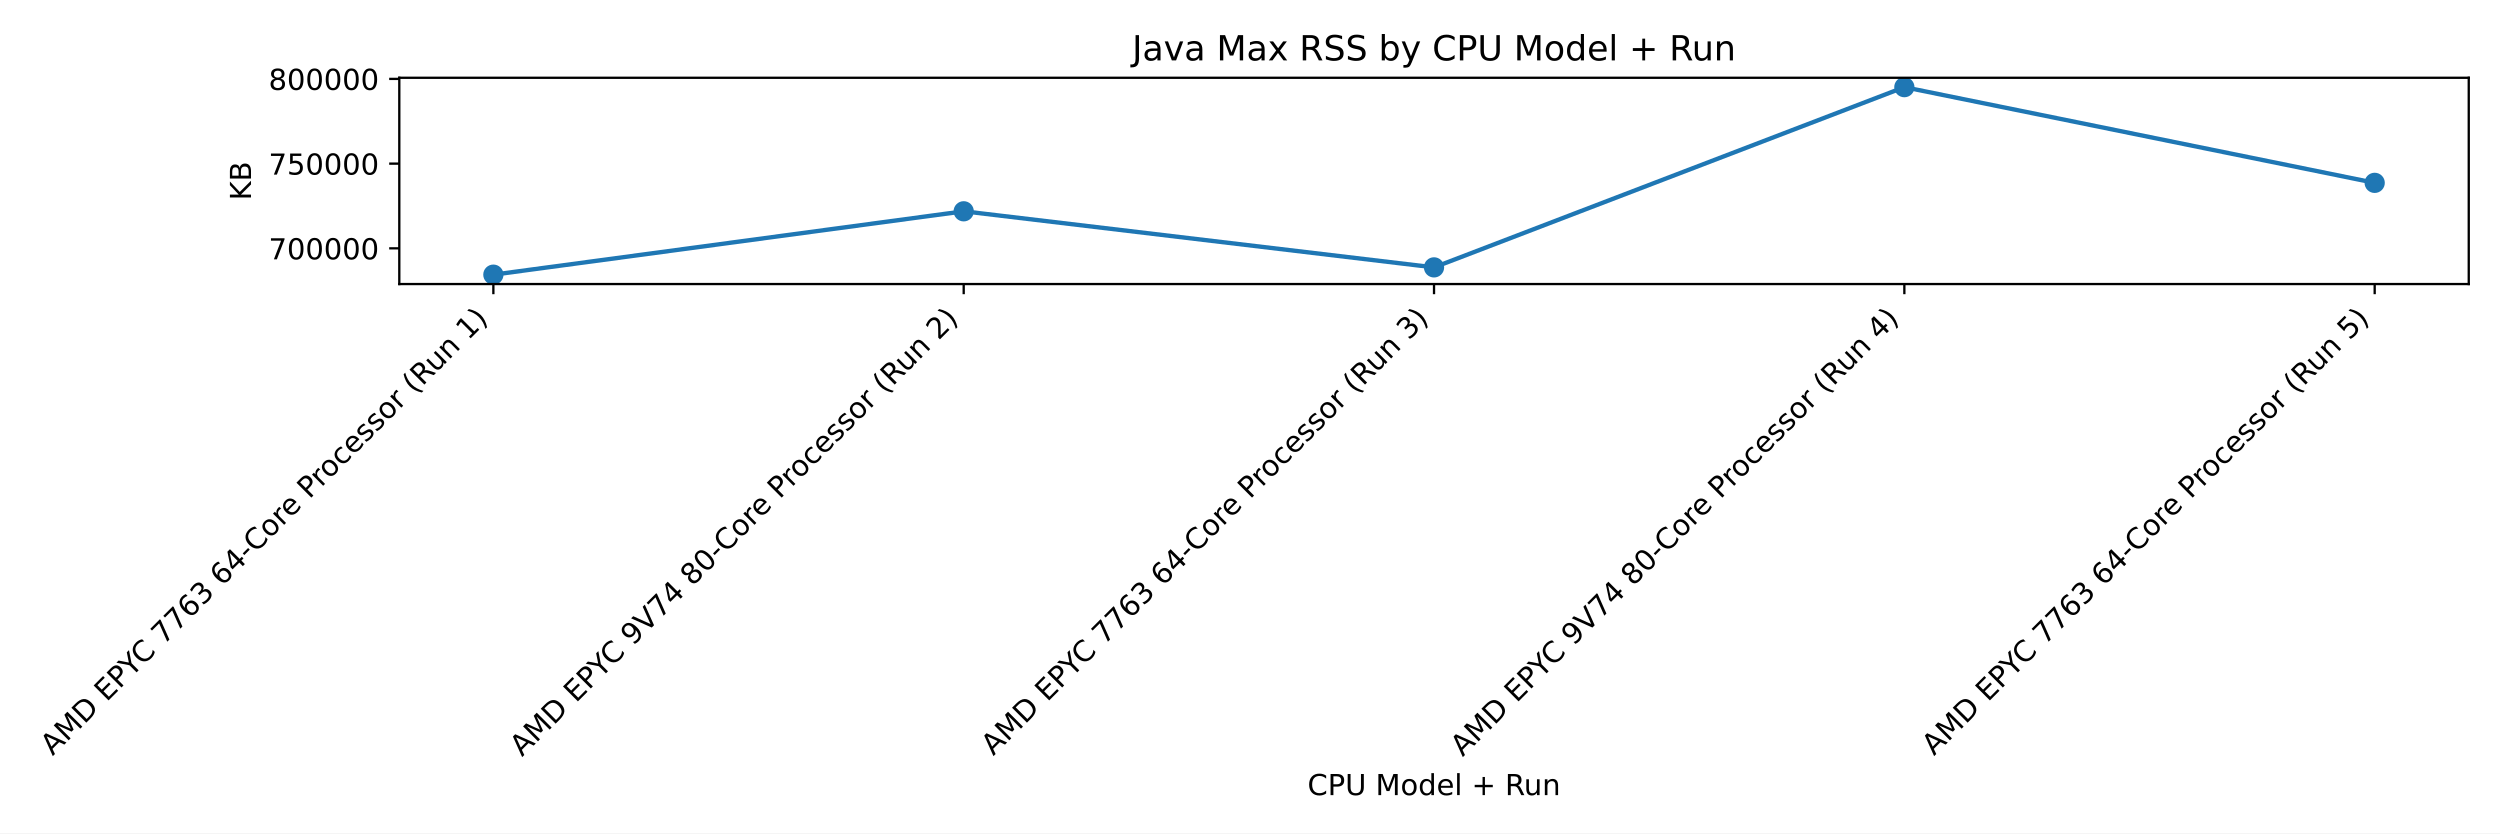
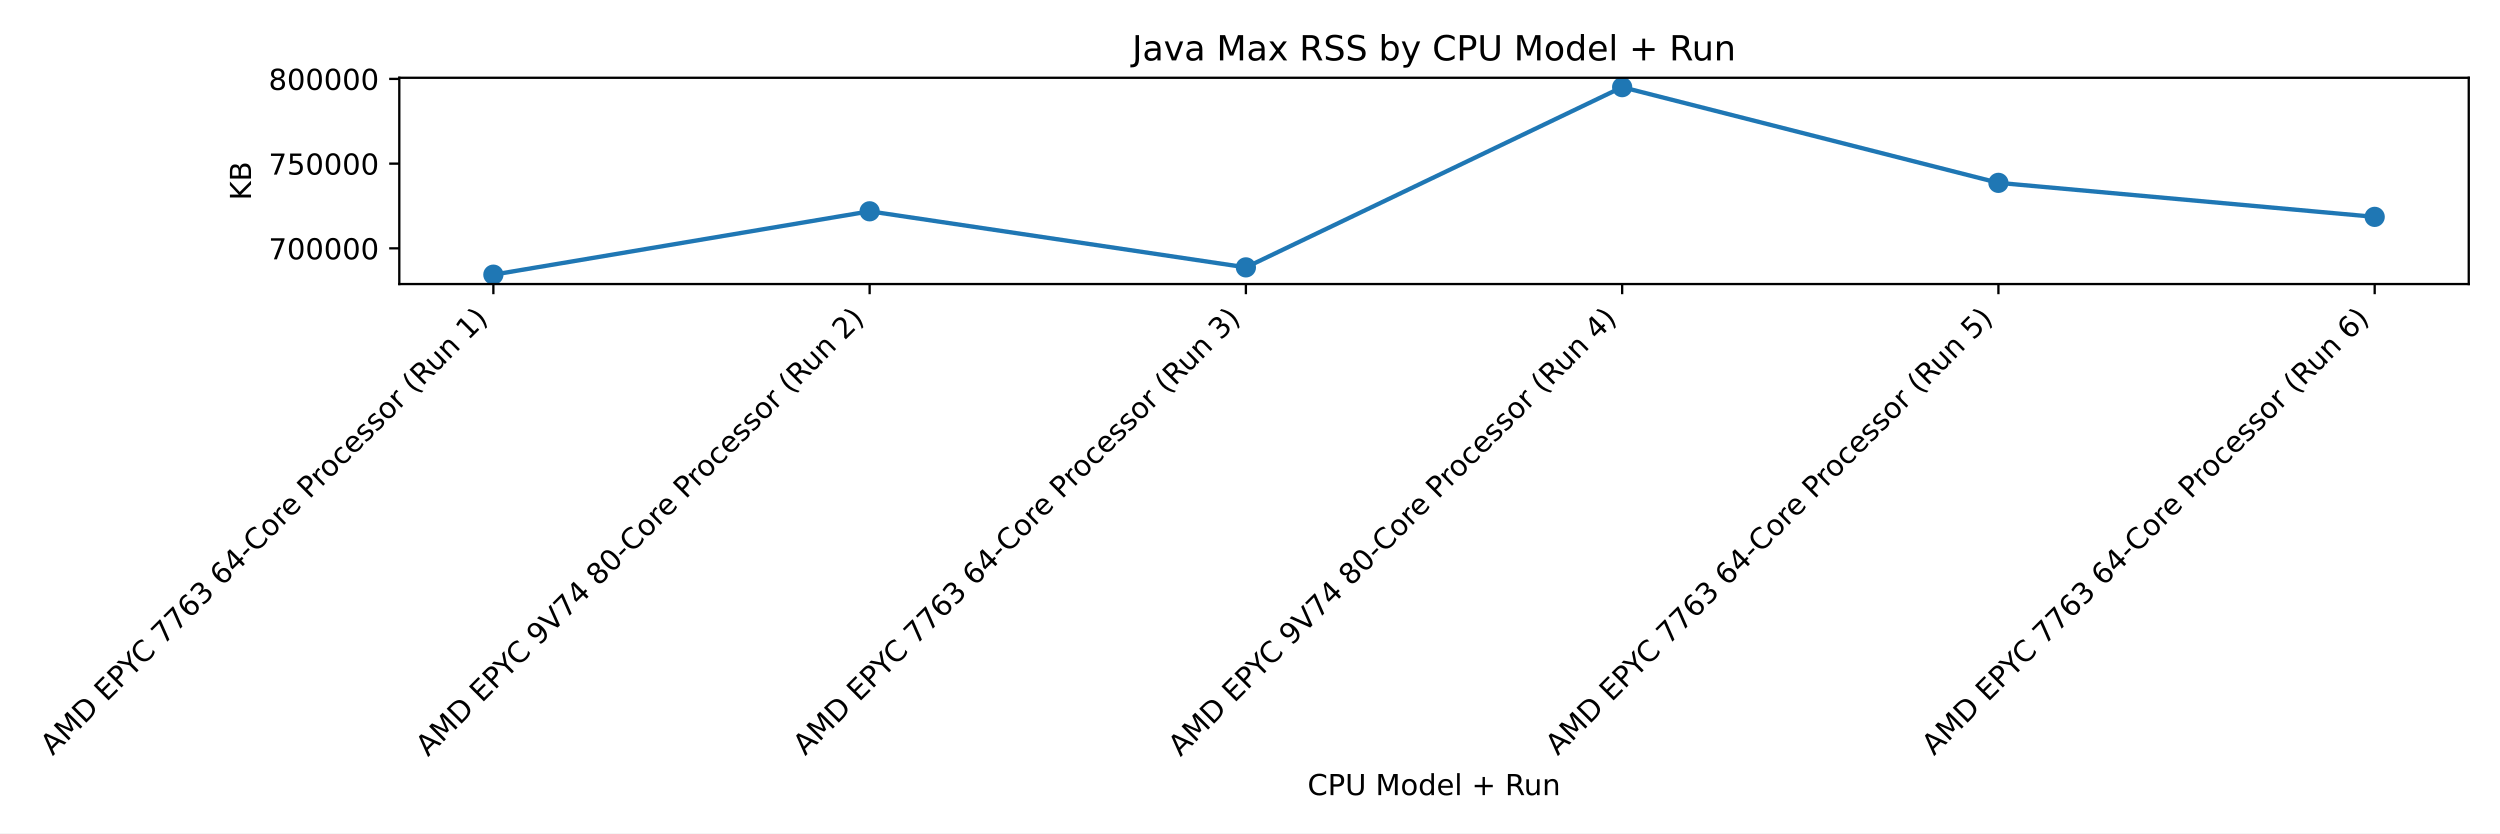
<svg xmlns="http://www.w3.org/2000/svg" xmlns:xlink="http://www.w3.org/1999/xlink" width="864pt" height="288pt" viewBox="0 0 864 288" version="1.1">
  <defs>
    <style type="text/css">*{stroke-linejoin: round; stroke-linecap: butt}</style>
  </defs>
  <g id="figure_1">
    <g id="patch_1">
      <path d="M 0 288  L 864 288  L 864 0  L 0 0  z " style="fill: #ffffff" />
    </g>
    <g id="axes_1">
      <g id="patch_2">
        <path d="M 137.999 98.166  L 853.2 98.166  L 853.2 26.88  L 137.999 26.88  z " style="fill: #ffffff" />
      </g>
      <g id="matplotlib.axis_1">
        <g id="xtick_1">
          <g id="line2d_1">
            <defs>
-               <path id="m0841e39e07" d="M 0 0  L 0 3.5  " style="stroke: #000000; stroke-width: 0.8" />
+               <path id="mb4eda3fab5" d="M 0 0  L 0 3.5  " style="stroke: #000000; stroke-width: 0.8" />
            </defs>
            <g>
-               <use xlink:href="#m0841e39e07" x="170.508" y="98.166" style="stroke: #000000; stroke-width: 0.8" />
+               <use xlink:href="#mb4eda3fab5" x="170.508" y="98.166" style="stroke: #000000; stroke-width: 0.8" />
            </g>
          </g>
          <g id="text_1">
            <g transform="translate(18.19508 261.3818) rotate(-45) scale(0.1 -0.1)">
              <defs>
                <path id="DejaVuSans-41" d="M 2188 4044  L 1331 1722  L 3047 1722  L 2188 4044  z M 1831 4666  L 2547 4666  L 4325 0  L 3669 0  L 3244 1197  L 1141 1197  L 716 0  L 50 0  L 1831 4666  z " transform="scale(0.015625)" />
                <path id="DejaVuSans-4d" d="M 628 4666  L 1569 4666  L 2759 1491  L 3956 4666  L 4897 4666  L 4897 0  L 4281 0  L 4281 4097  L 3078 897  L 2444 897  L 1241 4097  L 1241 0  L 628 0  L 628 4666  z " transform="scale(0.015625)" />
                <path id="DejaVuSans-44" d="M 1259 4147  L 1259 519  L 2022 519  Q 2988 519 3436 956  Q 3884 1394 3884 2338  Q 3884 3275 3436 3711  Q 2988 4147 2022 4147  L 1259 4147  z M 628 4666  L 1925 4666  Q 3281 4666 3915 4102  Q 4550 3538 4550 2338  Q 4550 1131 3912 565  Q 3275 0 1925 0  L 628 0  L 628 4666  z " transform="scale(0.015625)" />
                <path id="DejaVuSans-20" transform="scale(0.015625)" />
                <path id="DejaVuSans-45" d="M 628 4666  L 3578 4666  L 3578 4134  L 1259 4134  L 1259 2753  L 3481 2753  L 3481 2222  L 1259 2222  L 1259 531  L 3634 531  L 3634 0  L 628 0  L 628 4666  z " transform="scale(0.015625)" />
                <path id="DejaVuSans-50" d="M 1259 4147  L 1259 2394  L 2053 2394  Q 2494 2394 2734 2622  Q 2975 2850 2975 3272  Q 2975 3691 2734 3919  Q 2494 4147 2053 4147  L 1259 4147  z M 628 4666  L 2053 4666  Q 2838 4666 3239 4311  Q 3641 3956 3641 3272  Q 3641 2581 3239 2228  Q 2838 1875 2053 1875  L 1259 1875  L 1259 0  L 628 0  L 628 4666  z " transform="scale(0.015625)" />
                <path id="DejaVuSans-59" d="M -13 4666  L 666 4666  L 1959 2747  L 3244 4666  L 3922 4666  L 2272 2222  L 2272 0  L 1638 0  L 1638 2222  L -13 4666  z " transform="scale(0.015625)" />
                <path id="DejaVuSans-43" d="M 4122 4306  L 4122 3641  Q 3803 3938 3442 4084  Q 3081 4231 2675 4231  Q 1875 4231 1450 3742  Q 1025 3253 1025 2328  Q 1025 1406 1450 917  Q 1875 428 2675 428  Q 3081 428 3442 575  Q 3803 722 4122 1019  L 4122 359  Q 3791 134 3420 21  Q 3050 -91 2638 -91  Q 1578 -91 968 557  Q 359 1206 359 2328  Q 359 3453 968 4101  Q 1578 4750 2638 4750  Q 3056 4750 3426 4639  Q 3797 4528 4122 4306  z " transform="scale(0.015625)" />
                <path id="DejaVuSans-37" d="M 525 4666  L 3525 4666  L 3525 4397  L 1831 0  L 1172 0  L 2766 4134  L 525 4134  L 525 4666  z " transform="scale(0.015625)" />
                <path id="DejaVuSans-36" d="M 2113 2584  Q 1688 2584 1439 2293  Q 1191 2003 1191 1497  Q 1191 994 1439 701  Q 1688 409 2113 409  Q 2538 409 2786 701  Q 3034 994 3034 1497  Q 3034 2003 2786 2293  Q 2538 2584 2113 2584  z M 3366 4563  L 3366 3988  Q 3128 4100 2886 4159  Q 2644 4219 2406 4219  Q 1781 4219 1451 3797  Q 1122 3375 1075 2522  Q 1259 2794 1537 2939  Q 1816 3084 2150 3084  Q 2853 3084 3261 2657  Q 3669 2231 3669 1497  Q 3669 778 3244 343  Q 2819 -91 2113 -91  Q 1303 -91 875 529  Q 447 1150 447 2328  Q 447 3434 972 4092  Q 1497 4750 2381 4750  Q 2619 4750 2861 4703  Q 3103 4656 3366 4563  z " transform="scale(0.015625)" />
                <path id="DejaVuSans-33" d="M 2597 2516  Q 3050 2419 3304 2112  Q 3559 1806 3559 1356  Q 3559 666 3084 287  Q 2609 -91 1734 -91  Q 1441 -91 1130 -33  Q 819 25 488 141  L 488 750  Q 750 597 1062 519  Q 1375 441 1716 441  Q 2309 441 2620 675  Q 2931 909 2931 1356  Q 2931 1769 2642 2001  Q 2353 2234 1838 2234  L 1294 2234  L 1294 2753  L 1863 2753  Q 2328 2753 2575 2939  Q 2822 3125 2822 3475  Q 2822 3834 2567 4026  Q 2313 4219 1838 4219  Q 1578 4219 1281 4162  Q 984 4106 628 3988  L 628 4550  Q 988 4650 1302 4700  Q 1616 4750 1894 4750  Q 2613 4750 3031 4423  Q 3450 4097 3450 3541  Q 3450 3153 3228 2886  Q 3006 2619 2597 2516  z " transform="scale(0.015625)" />
                <path id="DejaVuSans-34" d="M 2419 4116  L 825 1625  L 2419 1625  L 2419 4116  z M 2253 4666  L 3047 4666  L 3047 1625  L 3713 1625  L 3713 1100  L 3047 1100  L 3047 0  L 2419 0  L 2419 1100  L 313 1100  L 313 1709  L 2253 4666  z " transform="scale(0.015625)" />
                <path id="DejaVuSans-2d" d="M 313 2009  L 1997 2009  L 1997 1497  L 313 1497  L 313 2009  z " transform="scale(0.015625)" />
                <path id="DejaVuSans-6f" d="M 1959 3097  Q 1497 3097 1228 2736  Q 959 2375 959 1747  Q 959 1119 1226 758  Q 1494 397 1959 397  Q 2419 397 2687 759  Q 2956 1122 2956 1747  Q 2956 2369 2687 2733  Q 2419 3097 1959 3097  z M 1959 3584  Q 2709 3584 3137 3096  Q 3566 2609 3566 1747  Q 3566 888 3137 398  Q 2709 -91 1959 -91  Q 1206 -91 779 398  Q 353 888 353 1747  Q 353 2609 779 3096  Q 1206 3584 1959 3584  z " transform="scale(0.015625)" />
                <path id="DejaVuSans-72" d="M 2631 2963  Q 2534 3019 2420 3045  Q 2306 3072 2169 3072  Q 1681 3072 1420 2755  Q 1159 2438 1159 1844  L 1159 0  L 581 0  L 581 3500  L 1159 3500  L 1159 2956  Q 1341 3275 1631 3429  Q 1922 3584 2338 3584  Q 2397 3584 2469 3576  Q 2541 3569 2628 3553  L 2631 2963  z " transform="scale(0.015625)" />
                <path id="DejaVuSans-65" d="M 3597 1894  L 3597 1613  L 953 1613  Q 991 1019 1311 708  Q 1631 397 2203 397  Q 2534 397 2845 478  Q 3156 559 3463 722  L 3463 178  Q 3153 47 2828 -22  Q 2503 -91 2169 -91  Q 1331 -91 842 396  Q 353 884 353 1716  Q 353 2575 817 3079  Q 1281 3584 2069 3584  Q 2775 3584 3186 3129  Q 3597 2675 3597 1894  z M 3022 2063  Q 3016 2534 2758 2815  Q 2500 3097 2075 3097  Q 1594 3097 1305 2825  Q 1016 2553 972 2059  L 3022 2063  z " transform="scale(0.015625)" />
                <path id="DejaVuSans-63" d="M 3122 3366  L 3122 2828  Q 2878 2963 2633 3030  Q 2388 3097 2138 3097  Q 1578 3097 1268 2742  Q 959 2388 959 1747  Q 959 1106 1268 751  Q 1578 397 2138 397  Q 2388 397 2633 464  Q 2878 531 3122 666  L 3122 134  Q 2881 22 2623 -34  Q 2366 -91 2075 -91  Q 1284 -91 818 406  Q 353 903 353 1747  Q 353 2603 823 3093  Q 1294 3584 2113 3584  Q 2378 3584 2631 3529  Q 2884 3475 3122 3366  z " transform="scale(0.015625)" />
                <path id="DejaVuSans-73" d="M 2834 3397  L 2834 2853  Q 2591 2978 2328 3040  Q 2066 3103 1784 3103  Q 1356 3103 1142 2972  Q 928 2841 928 2578  Q 928 2378 1081 2264  Q 1234 2150 1697 2047  L 1894 2003  Q 2506 1872 2764 1633  Q 3022 1394 3022 966  Q 3022 478 2636 193  Q 2250 -91 1575 -91  Q 1294 -91 989 -36  Q 684 19 347 128  L 347 722  Q 666 556 975 473  Q 1284 391 1588 391  Q 1994 391 2212 530  Q 2431 669 2431 922  Q 2431 1156 2273 1281  Q 2116 1406 1581 1522  L 1381 1569  Q 847 1681 609 1914  Q 372 2147 372 2553  Q 372 3047 722 3315  Q 1072 3584 1716 3584  Q 2034 3584 2315 3537  Q 2597 3491 2834 3397  z " transform="scale(0.015625)" />
                <path id="DejaVuSans-28" d="M 1984 4856  Q 1566 4138 1362 3434  Q 1159 2731 1159 2009  Q 1159 1288 1364 580  Q 1569 -128 1984 -844  L 1484 -844  Q 1016 -109 783 600  Q 550 1309 550 2009  Q 550 2706 781 3412  Q 1013 4119 1484 4856  L 1984 4856  z " transform="scale(0.015625)" />
                <path id="DejaVuSans-52" d="M 2841 2188  Q 3044 2119 3236 1894  Q 3428 1669 3622 1275  L 4263 0  L 3584 0  L 2988 1197  Q 2756 1666 2539 1819  Q 2322 1972 1947 1972  L 1259 1972  L 1259 0  L 628 0  L 628 4666  L 2053 4666  Q 2853 4666 3247 4331  Q 3641 3997 3641 3322  Q 3641 2881 3436 2590  Q 3231 2300 2841 2188  z M 1259 4147  L 1259 2491  L 2053 2491  Q 2509 2491 2742 2702  Q 2975 2913 2975 3322  Q 2975 3731 2742 3939  Q 2509 4147 2053 4147  L 1259 4147  z " transform="scale(0.015625)" />
                <path id="DejaVuSans-75" d="M 544 1381  L 544 3500  L 1119 3500  L 1119 1403  Q 1119 906 1312 657  Q 1506 409 1894 409  Q 2359 409 2629 706  Q 2900 1003 2900 1516  L 2900 3500  L 3475 3500  L 3475 0  L 2900 0  L 2900 538  Q 2691 219 2414 64  Q 2138 -91 1772 -91  Q 1169 -91 856 284  Q 544 659 544 1381  z M 1991 3584  L 1991 3584  z " transform="scale(0.015625)" />
                <path id="DejaVuSans-6e" d="M 3513 2113  L 3513 0  L 2938 0  L 2938 2094  Q 2938 2591 2744 2837  Q 2550 3084 2163 3084  Q 1697 3084 1428 2787  Q 1159 2491 1159 1978  L 1159 0  L 581 0  L 581 3500  L 1159 3500  L 1159 2956  Q 1366 3272 1645 3428  Q 1925 3584 2291 3584  Q 2894 3584 3203 3211  Q 3513 2838 3513 2113  z " transform="scale(0.015625)" />
                <path id="DejaVuSans-31" d="M 794 531  L 1825 531  L 1825 4091  L 703 3866  L 703 4441  L 1819 4666  L 2450 4666  L 2450 531  L 3481 531  L 3481 0  L 794 0  L 794 531  z " transform="scale(0.015625)" />
                <path id="DejaVuSans-29" d="M 513 4856  L 1013 4856  Q 1481 4119 1714 3412  Q 1947 2706 1947 2009  Q 1947 1309 1714 600  Q 1481 -109 1013 -844  L 513 -844  Q 928 -128 1133 580  Q 1338 1288 1338 2009  Q 1338 2731 1133 3434  Q 928 4138 513 4856  z " transform="scale(0.015625)" />
              </defs>
              <use xlink:href="#DejaVuSans-41" />
              <use xlink:href="#DejaVuSans-4d" transform="translate(68.4082 0)" />
              <use xlink:href="#DejaVuSans-44" transform="translate(154.6875 0)" />
              <use xlink:href="#DejaVuSans-20" transform="translate(231.6895 0)" />
              <use xlink:href="#DejaVuSans-45" transform="translate(263.4766 0)" />
              <use xlink:href="#DejaVuSans-50" transform="translate(326.6602 0)" />
              <use xlink:href="#DejaVuSans-59" transform="translate(384.7129 0)" />
              <use xlink:href="#DejaVuSans-43" transform="translate(440.2969 0)" />
              <use xlink:href="#DejaVuSans-20" transform="translate(510.1211 0)" />
              <use xlink:href="#DejaVuSans-37" transform="translate(541.9082 0)" />
              <use xlink:href="#DejaVuSans-37" transform="translate(605.5312 0)" />
              <use xlink:href="#DejaVuSans-36" transform="translate(669.1543 0)" />
              <use xlink:href="#DejaVuSans-33" transform="translate(732.7773 0)" />
              <use xlink:href="#DejaVuSans-20" transform="translate(796.4004 0)" />
              <use xlink:href="#DejaVuSans-36" transform="translate(828.1875 0)" />
              <use xlink:href="#DejaVuSans-34" transform="translate(891.8105 0)" />
              <use xlink:href="#DejaVuSans-2d" transform="translate(955.4336 0)" />
              <use xlink:href="#DejaVuSans-43" transform="translate(991.5176 0)" />
              <use xlink:href="#DejaVuSans-6f" transform="translate(1061.342 0)" />
              <use xlink:href="#DejaVuSans-72" transform="translate(1122.523 0)" />
              <use xlink:href="#DejaVuSans-65" transform="translate(1161.387 0)" />
              <use xlink:href="#DejaVuSans-20" transform="translate(1222.91 0)" />
              <use xlink:href="#DejaVuSans-50" transform="translate(1254.697 0)" />
              <use xlink:href="#DejaVuSans-72" transform="translate(1313.25 0)" />
              <use xlink:href="#DejaVuSans-6f" transform="translate(1352.113 0)" />
              <use xlink:href="#DejaVuSans-63" transform="translate(1413.295 0)" />
              <use xlink:href="#DejaVuSans-65" transform="translate(1468.275 0)" />
              <use xlink:href="#DejaVuSans-73" transform="translate(1529.799 0)" />
              <use xlink:href="#DejaVuSans-73" transform="translate(1581.898 0)" />
              <use xlink:href="#DejaVuSans-6f" transform="translate(1633.998 0)" />
              <use xlink:href="#DejaVuSans-72" transform="translate(1695.18 0)" />
              <use xlink:href="#DejaVuSans-20" transform="translate(1736.293 0)" />
              <use xlink:href="#DejaVuSans-28" transform="translate(1768.08 0)" />
              <use xlink:href="#DejaVuSans-52" transform="translate(1807.094 0)" />
              <use xlink:href="#DejaVuSans-75" transform="translate(1872.076 0)" />
              <use xlink:href="#DejaVuSans-6e" transform="translate(1935.455 0)" />
              <use xlink:href="#DejaVuSans-20" transform="translate(1998.834 0)" />
              <use xlink:href="#DejaVuSans-31" transform="translate(2030.621 0)" />
              <use xlink:href="#DejaVuSans-29" transform="translate(2094.244 0)" />
            </g>
          </g>
        </g>
        <g id="xtick_2">
          <g id="line2d_2">
            <g>
-               <use xlink:href="#m0841e39e07" x="333.054" y="98.166" style="stroke: #000000; stroke-width: 0.8" />
+               <use xlink:href="#mb4eda3fab5" x="300.545" y="98.166" style="stroke: #000000; stroke-width: 0.8" />
            </g>
          </g>
          <g id="text_2">
-             <g transform="translate(180.4027 261.7199) rotate(-45) scale(0.1 -0.1)">
+             <g transform="translate(147.8935 261.7199) rotate(-45) scale(0.1 -0.1)">
              <defs>
                <path id="DejaVuSans-39" d="M 703 97  L 703 672  Q 941 559 1184 500  Q 1428 441 1663 441  Q 2288 441 2617 861  Q 2947 1281 2994 2138  Q 2813 1869 2534 1725  Q 2256 1581 1919 1581  Q 1219 1581 811 2004  Q 403 2428 403 3163  Q 403 3881 828 4315  Q 1253 4750 1959 4750  Q 2769 4750 3195 4129  Q 3622 3509 3622 2328  Q 3622 1225 3098 567  Q 2575 -91 1691 -91  Q 1453 -91 1209 -44  Q 966 3 703 97  z M 1959 2075  Q 2384 2075 2632 2365  Q 2881 2656 2881 3163  Q 2881 3666 2632 3958  Q 2384 4250 1959 4250  Q 1534 4250 1286 3958  Q 1038 3666 1038 3163  Q 1038 2656 1286 2365  Q 1534 2075 1959 2075  z " transform="scale(0.015625)" />
                <path id="DejaVuSans-56" d="M 1831 0  L 50 4666  L 709 4666  L 2188 738  L 3669 4666  L 4325 4666  L 2547 0  L 1831 0  z " transform="scale(0.015625)" />
                <path id="DejaVuSans-38" d="M 2034 2216  Q 1584 2216 1326 1975  Q 1069 1734 1069 1313  Q 1069 891 1326 650  Q 1584 409 2034 409  Q 2484 409 2743 651  Q 3003 894 3003 1313  Q 3003 1734 2745 1975  Q 2488 2216 2034 2216  z M 1403 2484  Q 997 2584 770 2862  Q 544 3141 544 3541  Q 544 4100 942 4425  Q 1341 4750 2034 4750  Q 2731 4750 3128 4425  Q 3525 4100 3525 3541  Q 3525 3141 3298 2862  Q 3072 2584 2669 2484  Q 3125 2378 3379 2068  Q 3634 1759 3634 1313  Q 3634 634 3220 271  Q 2806 -91 2034 -91  Q 1263 -91 848 271  Q 434 634 434 1313  Q 434 1759 690 2068  Q 947 2378 1403 2484  z M 1172 3481  Q 1172 3119 1398 2916  Q 1625 2713 2034 2713  Q 2441 2713 2670 2916  Q 2900 3119 2900 3481  Q 2900 3844 2670 4047  Q 2441 4250 2034 4250  Q 1625 4250 1398 4047  Q 1172 3844 1172 3481  z " transform="scale(0.015625)" />
                <path id="DejaVuSans-30" d="M 2034 4250  Q 1547 4250 1301 3770  Q 1056 3291 1056 2328  Q 1056 1369 1301 889  Q 1547 409 2034 409  Q 2525 409 2770 889  Q 3016 1369 3016 2328  Q 3016 3291 2770 3770  Q 2525 4250 2034 4250  z M 2034 4750  Q 2819 4750 3233 4129  Q 3647 3509 3647 2328  Q 3647 1150 3233 529  Q 2819 -91 2034 -91  Q 1250 -91 836 529  Q 422 1150 422 2328  Q 422 3509 836 4129  Q 1250 4750 2034 4750  z " transform="scale(0.015625)" />
                <path id="DejaVuSans-32" d="M 1228 531  L 3431 531  L 3431 0  L 469 0  L 469 531  Q 828 903 1448 1529  Q 2069 2156 2228 2338  Q 2531 2678 2651 2914  Q 2772 3150 2772 3378  Q 2772 3750 2511 3984  Q 2250 4219 1831 4219  Q 1534 4219 1204 4116  Q 875 4013 500 3803  L 500 4441  Q 881 4594 1212 4672  Q 1544 4750 1819 4750  Q 2544 4750 2975 4387  Q 3406 4025 3406 3419  Q 3406 3131 3298 2873  Q 3191 2616 2906 2266  Q 2828 2175 2409 1742  Q 1991 1309 1228 531  z " transform="scale(0.015625)" />
              </defs>
              <use xlink:href="#DejaVuSans-41" />
              <use xlink:href="#DejaVuSans-4d" transform="translate(68.4082 0)" />
              <use xlink:href="#DejaVuSans-44" transform="translate(154.6875 0)" />
              <use xlink:href="#DejaVuSans-20" transform="translate(231.6895 0)" />
              <use xlink:href="#DejaVuSans-45" transform="translate(263.4766 0)" />
              <use xlink:href="#DejaVuSans-50" transform="translate(326.6602 0)" />
              <use xlink:href="#DejaVuSans-59" transform="translate(384.7129 0)" />
              <use xlink:href="#DejaVuSans-43" transform="translate(440.2969 0)" />
              <use xlink:href="#DejaVuSans-20" transform="translate(510.1211 0)" />
              <use xlink:href="#DejaVuSans-39" transform="translate(541.9082 0)" />
              <use xlink:href="#DejaVuSans-56" transform="translate(605.5312 0)" />
              <use xlink:href="#DejaVuSans-37" transform="translate(673.9395 0)" />
              <use xlink:href="#DejaVuSans-34" transform="translate(737.5625 0)" />
              <use xlink:href="#DejaVuSans-20" transform="translate(801.1855 0)" />
              <use xlink:href="#DejaVuSans-38" transform="translate(832.9727 0)" />
              <use xlink:href="#DejaVuSans-30" transform="translate(896.5957 0)" />
              <use xlink:href="#DejaVuSans-2d" transform="translate(960.2188 0)" />
              <use xlink:href="#DejaVuSans-43" transform="translate(996.3027 0)" />
              <use xlink:href="#DejaVuSans-6f" transform="translate(1066.127 0)" />
              <use xlink:href="#DejaVuSans-72" transform="translate(1127.309 0)" />
              <use xlink:href="#DejaVuSans-65" transform="translate(1166.172 0)" />
              <use xlink:href="#DejaVuSans-20" transform="translate(1227.695 0)" />
              <use xlink:href="#DejaVuSans-50" transform="translate(1259.482 0)" />
              <use xlink:href="#DejaVuSans-72" transform="translate(1318.035 0)" />
              <use xlink:href="#DejaVuSans-6f" transform="translate(1356.898 0)" />
              <use xlink:href="#DejaVuSans-63" transform="translate(1418.08 0)" />
              <use xlink:href="#DejaVuSans-65" transform="translate(1473.061 0)" />
              <use xlink:href="#DejaVuSans-73" transform="translate(1534.584 0)" />
              <use xlink:href="#DejaVuSans-73" transform="translate(1586.684 0)" />
              <use xlink:href="#DejaVuSans-6f" transform="translate(1638.783 0)" />
              <use xlink:href="#DejaVuSans-72" transform="translate(1699.965 0)" />
              <use xlink:href="#DejaVuSans-20" transform="translate(1741.078 0)" />
              <use xlink:href="#DejaVuSans-28" transform="translate(1772.865 0)" />
              <use xlink:href="#DejaVuSans-52" transform="translate(1811.879 0)" />
              <use xlink:href="#DejaVuSans-75" transform="translate(1876.861 0)" />
              <use xlink:href="#DejaVuSans-6e" transform="translate(1940.24 0)" />
              <use xlink:href="#DejaVuSans-20" transform="translate(2003.619 0)" />
              <use xlink:href="#DejaVuSans-32" transform="translate(2035.406 0)" />
              <use xlink:href="#DejaVuSans-29" transform="translate(2099.029 0)" />
            </g>
          </g>
        </g>
        <g id="xtick_3">
          <g id="line2d_3">
            <g>
-               <use xlink:href="#m0841e39e07" x="495.599" y="98.166" style="stroke: #000000; stroke-width: 0.8" />
+               <use xlink:href="#mb4eda3fab5" x="430.581" y="98.166" style="stroke: #000000; stroke-width: 0.8" />
            </g>
          </g>
          <g id="text_3">
-             <g transform="translate(343.2865 261.3818) rotate(-45) scale(0.1 -0.1)">
+             <g transform="translate(278.2682 261.3818) rotate(-45) scale(0.1 -0.1)">
              <use xlink:href="#DejaVuSans-41" />
              <use xlink:href="#DejaVuSans-4d" transform="translate(68.4082 0)" />
              <use xlink:href="#DejaVuSans-44" transform="translate(154.6875 0)" />
              <use xlink:href="#DejaVuSans-20" transform="translate(231.6895 0)" />
              <use xlink:href="#DejaVuSans-45" transform="translate(263.4766 0)" />
              <use xlink:href="#DejaVuSans-50" transform="translate(326.6602 0)" />
              <use xlink:href="#DejaVuSans-59" transform="translate(384.7129 0)" />
              <use xlink:href="#DejaVuSans-43" transform="translate(440.2969 0)" />
              <use xlink:href="#DejaVuSans-20" transform="translate(510.1211 0)" />
              <use xlink:href="#DejaVuSans-37" transform="translate(541.9082 0)" />
              <use xlink:href="#DejaVuSans-37" transform="translate(605.5312 0)" />
              <use xlink:href="#DejaVuSans-36" transform="translate(669.1543 0)" />
              <use xlink:href="#DejaVuSans-33" transform="translate(732.7773 0)" />
              <use xlink:href="#DejaVuSans-20" transform="translate(796.4004 0)" />
              <use xlink:href="#DejaVuSans-36" transform="translate(828.1875 0)" />
              <use xlink:href="#DejaVuSans-34" transform="translate(891.8105 0)" />
              <use xlink:href="#DejaVuSans-2d" transform="translate(955.4336 0)" />
              <use xlink:href="#DejaVuSans-43" transform="translate(991.5176 0)" />
              <use xlink:href="#DejaVuSans-6f" transform="translate(1061.342 0)" />
              <use xlink:href="#DejaVuSans-72" transform="translate(1122.523 0)" />
              <use xlink:href="#DejaVuSans-65" transform="translate(1161.387 0)" />
              <use xlink:href="#DejaVuSans-20" transform="translate(1222.91 0)" />
              <use xlink:href="#DejaVuSans-50" transform="translate(1254.697 0)" />
              <use xlink:href="#DejaVuSans-72" transform="translate(1313.25 0)" />
              <use xlink:href="#DejaVuSans-6f" transform="translate(1352.113 0)" />
              <use xlink:href="#DejaVuSans-63" transform="translate(1413.295 0)" />
              <use xlink:href="#DejaVuSans-65" transform="translate(1468.275 0)" />
              <use xlink:href="#DejaVuSans-73" transform="translate(1529.799 0)" />
              <use xlink:href="#DejaVuSans-73" transform="translate(1581.898 0)" />
              <use xlink:href="#DejaVuSans-6f" transform="translate(1633.998 0)" />
              <use xlink:href="#DejaVuSans-72" transform="translate(1695.18 0)" />
              <use xlink:href="#DejaVuSans-20" transform="translate(1736.293 0)" />
              <use xlink:href="#DejaVuSans-28" transform="translate(1768.08 0)" />
              <use xlink:href="#DejaVuSans-52" transform="translate(1807.094 0)" />
              <use xlink:href="#DejaVuSans-75" transform="translate(1872.076 0)" />
              <use xlink:href="#DejaVuSans-6e" transform="translate(1935.455 0)" />
              <use xlink:href="#DejaVuSans-20" transform="translate(1998.834 0)" />
              <use xlink:href="#DejaVuSans-33" transform="translate(2030.621 0)" />
              <use xlink:href="#DejaVuSans-29" transform="translate(2094.244 0)" />
            </g>
          </g>
        </g>
        <g id="xtick_4">
          <g id="line2d_4">
            <g>
-               <use xlink:href="#m0841e39e07" x="658.145" y="98.166" style="stroke: #000000; stroke-width: 0.8" />
+               <use xlink:href="#mb4eda3fab5" x="560.618" y="98.166" style="stroke: #000000; stroke-width: 0.8" />
            </g>
          </g>
          <g id="text_4">
-             <g transform="translate(505.4941 261.7199) rotate(-45) scale(0.1 -0.1)">
+             <g transform="translate(407.9667 261.7199) rotate(-45) scale(0.1 -0.1)">
              <use xlink:href="#DejaVuSans-41" />
              <use xlink:href="#DejaVuSans-4d" transform="translate(68.4082 0)" />
              <use xlink:href="#DejaVuSans-44" transform="translate(154.6875 0)" />
              <use xlink:href="#DejaVuSans-20" transform="translate(231.6895 0)" />
              <use xlink:href="#DejaVuSans-45" transform="translate(263.4766 0)" />
              <use xlink:href="#DejaVuSans-50" transform="translate(326.6602 0)" />
              <use xlink:href="#DejaVuSans-59" transform="translate(384.7129 0)" />
              <use xlink:href="#DejaVuSans-43" transform="translate(440.2969 0)" />
              <use xlink:href="#DejaVuSans-20" transform="translate(510.1211 0)" />
              <use xlink:href="#DejaVuSans-39" transform="translate(541.9082 0)" />
              <use xlink:href="#DejaVuSans-56" transform="translate(605.5312 0)" />
              <use xlink:href="#DejaVuSans-37" transform="translate(673.9395 0)" />
              <use xlink:href="#DejaVuSans-34" transform="translate(737.5625 0)" />
              <use xlink:href="#DejaVuSans-20" transform="translate(801.1855 0)" />
              <use xlink:href="#DejaVuSans-38" transform="translate(832.9727 0)" />
              <use xlink:href="#DejaVuSans-30" transform="translate(896.5957 0)" />
              <use xlink:href="#DejaVuSans-2d" transform="translate(960.2188 0)" />
              <use xlink:href="#DejaVuSans-43" transform="translate(996.3027 0)" />
              <use xlink:href="#DejaVuSans-6f" transform="translate(1066.127 0)" />
              <use xlink:href="#DejaVuSans-72" transform="translate(1127.309 0)" />
              <use xlink:href="#DejaVuSans-65" transform="translate(1166.172 0)" />
              <use xlink:href="#DejaVuSans-20" transform="translate(1227.695 0)" />
              <use xlink:href="#DejaVuSans-50" transform="translate(1259.482 0)" />
              <use xlink:href="#DejaVuSans-72" transform="translate(1318.035 0)" />
              <use xlink:href="#DejaVuSans-6f" transform="translate(1356.898 0)" />
              <use xlink:href="#DejaVuSans-63" transform="translate(1418.08 0)" />
              <use xlink:href="#DejaVuSans-65" transform="translate(1473.061 0)" />
              <use xlink:href="#DejaVuSans-73" transform="translate(1534.584 0)" />
              <use xlink:href="#DejaVuSans-73" transform="translate(1586.684 0)" />
              <use xlink:href="#DejaVuSans-6f" transform="translate(1638.783 0)" />
              <use xlink:href="#DejaVuSans-72" transform="translate(1699.965 0)" />
              <use xlink:href="#DejaVuSans-20" transform="translate(1741.078 0)" />
              <use xlink:href="#DejaVuSans-28" transform="translate(1772.865 0)" />
              <use xlink:href="#DejaVuSans-52" transform="translate(1811.879 0)" />
              <use xlink:href="#DejaVuSans-75" transform="translate(1876.861 0)" />
              <use xlink:href="#DejaVuSans-6e" transform="translate(1940.24 0)" />
              <use xlink:href="#DejaVuSans-20" transform="translate(2003.619 0)" />
              <use xlink:href="#DejaVuSans-34" transform="translate(2035.406 0)" />
              <use xlink:href="#DejaVuSans-29" transform="translate(2099.029 0)" />
            </g>
          </g>
        </g>
        <g id="xtick_5">
          <g id="line2d_5">
            <g>
-               <use xlink:href="#m0841e39e07" x="820.691" y="98.166" style="stroke: #000000; stroke-width: 0.8" />
+               <use xlink:href="#mb4eda3fab5" x="690.654" y="98.166" style="stroke: #000000; stroke-width: 0.8" />
            </g>
          </g>
          <g id="text_5">
-             <g transform="translate(668.3779 261.3818) rotate(-45) scale(0.1 -0.1)">
+             <g transform="translate(538.3413 261.3818) rotate(-45) scale(0.1 -0.1)">
              <defs>
                <path id="DejaVuSans-35" d="M 691 4666  L 3169 4666  L 3169 4134  L 1269 4134  L 1269 2991  Q 1406 3038 1543 3061  Q 1681 3084 1819 3084  Q 2600 3084 3056 2656  Q 3513 2228 3513 1497  Q 3513 744 3044 326  Q 2575 -91 1722 -91  Q 1428 -91 1123 -41  Q 819 9 494 109  L 494 744  Q 775 591 1075 516  Q 1375 441 1709 441  Q 2250 441 2565 725  Q 2881 1009 2881 1497  Q 2881 1984 2565 2268  Q 2250 2553 1709 2553  Q 1456 2553 1204 2497  Q 953 2441 691 2322  L 691 4666  z " transform="scale(0.015625)" />
              </defs>
              <use xlink:href="#DejaVuSans-41" />
              <use xlink:href="#DejaVuSans-4d" transform="translate(68.4082 0)" />
              <use xlink:href="#DejaVuSans-44" transform="translate(154.6875 0)" />
              <use xlink:href="#DejaVuSans-20" transform="translate(231.6895 0)" />
              <use xlink:href="#DejaVuSans-45" transform="translate(263.4766 0)" />
              <use xlink:href="#DejaVuSans-50" transform="translate(326.6602 0)" />
              <use xlink:href="#DejaVuSans-59" transform="translate(384.7129 0)" />
              <use xlink:href="#DejaVuSans-43" transform="translate(440.2969 0)" />
              <use xlink:href="#DejaVuSans-20" transform="translate(510.1211 0)" />
              <use xlink:href="#DejaVuSans-37" transform="translate(541.9082 0)" />
              <use xlink:href="#DejaVuSans-37" transform="translate(605.5312 0)" />
              <use xlink:href="#DejaVuSans-36" transform="translate(669.1543 0)" />
              <use xlink:href="#DejaVuSans-33" transform="translate(732.7773 0)" />
              <use xlink:href="#DejaVuSans-20" transform="translate(796.4004 0)" />
              <use xlink:href="#DejaVuSans-36" transform="translate(828.1875 0)" />
              <use xlink:href="#DejaVuSans-34" transform="translate(891.8105 0)" />
              <use xlink:href="#DejaVuSans-2d" transform="translate(955.4336 0)" />
              <use xlink:href="#DejaVuSans-43" transform="translate(991.5176 0)" />
              <use xlink:href="#DejaVuSans-6f" transform="translate(1061.342 0)" />
              <use xlink:href="#DejaVuSans-72" transform="translate(1122.523 0)" />
              <use xlink:href="#DejaVuSans-65" transform="translate(1161.387 0)" />
              <use xlink:href="#DejaVuSans-20" transform="translate(1222.91 0)" />
              <use xlink:href="#DejaVuSans-50" transform="translate(1254.697 0)" />
              <use xlink:href="#DejaVuSans-72" transform="translate(1313.25 0)" />
              <use xlink:href="#DejaVuSans-6f" transform="translate(1352.113 0)" />
              <use xlink:href="#DejaVuSans-63" transform="translate(1413.295 0)" />
              <use xlink:href="#DejaVuSans-65" transform="translate(1468.275 0)" />
              <use xlink:href="#DejaVuSans-73" transform="translate(1529.799 0)" />
              <use xlink:href="#DejaVuSans-73" transform="translate(1581.898 0)" />
              <use xlink:href="#DejaVuSans-6f" transform="translate(1633.998 0)" />
              <use xlink:href="#DejaVuSans-72" transform="translate(1695.18 0)" />
              <use xlink:href="#DejaVuSans-20" transform="translate(1736.293 0)" />
              <use xlink:href="#DejaVuSans-28" transform="translate(1768.08 0)" />
              <use xlink:href="#DejaVuSans-52" transform="translate(1807.094 0)" />
              <use xlink:href="#DejaVuSans-75" transform="translate(1872.076 0)" />
              <use xlink:href="#DejaVuSans-6e" transform="translate(1935.455 0)" />
              <use xlink:href="#DejaVuSans-20" transform="translate(1998.834 0)" />
              <use xlink:href="#DejaVuSans-35" transform="translate(2030.621 0)" />
              <use xlink:href="#DejaVuSans-29" transform="translate(2094.244 0)" />
            </g>
          </g>
        </g>
-         <g id="text_6">
+         <g id="xtick_6">
+           <g id="line2d_6">
+             <g>
+               <use xlink:href="#mb4eda3fab5" x="820.691" y="98.166" style="stroke: #000000; stroke-width: 0.8" />
+             </g>
+           </g>
+           <g id="text_6">
+             <g transform="translate(668.3779 261.3818) rotate(-45) scale(0.1 -0.1)">
+               <use xlink:href="#DejaVuSans-41" />
+               <use xlink:href="#DejaVuSans-4d" transform="translate(68.4082 0)" />
+               <use xlink:href="#DejaVuSans-44" transform="translate(154.6875 0)" />
+               <use xlink:href="#DejaVuSans-20" transform="translate(231.6895 0)" />
+               <use xlink:href="#DejaVuSans-45" transform="translate(263.4766 0)" />
+               <use xlink:href="#DejaVuSans-50" transform="translate(326.6602 0)" />
+               <use xlink:href="#DejaVuSans-59" transform="translate(384.7129 0)" />
+               <use xlink:href="#DejaVuSans-43" transform="translate(440.2969 0)" />
+               <use xlink:href="#DejaVuSans-20" transform="translate(510.1211 0)" />
+               <use xlink:href="#DejaVuSans-37" transform="translate(541.9082 0)" />
+               <use xlink:href="#DejaVuSans-37" transform="translate(605.5312 0)" />
+               <use xlink:href="#DejaVuSans-36" transform="translate(669.1543 0)" />
+               <use xlink:href="#DejaVuSans-33" transform="translate(732.7773 0)" />
+               <use xlink:href="#DejaVuSans-20" transform="translate(796.4004 0)" />
+               <use xlink:href="#DejaVuSans-36" transform="translate(828.1875 0)" />
+               <use xlink:href="#DejaVuSans-34" transform="translate(891.8105 0)" />
+               <use xlink:href="#DejaVuSans-2d" transform="translate(955.4336 0)" />
+               <use xlink:href="#DejaVuSans-43" transform="translate(991.5176 0)" />
+               <use xlink:href="#DejaVuSans-6f" transform="translate(1061.342 0)" />
+               <use xlink:href="#DejaVuSans-72" transform="translate(1122.523 0)" />
+               <use xlink:href="#DejaVuSans-65" transform="translate(1161.387 0)" />
+               <use xlink:href="#DejaVuSans-20" transform="translate(1222.91 0)" />
+               <use xlink:href="#DejaVuSans-50" transform="translate(1254.697 0)" />
+               <use xlink:href="#DejaVuSans-72" transform="translate(1313.25 0)" />
+               <use xlink:href="#DejaVuSans-6f" transform="translate(1352.113 0)" />
+               <use xlink:href="#DejaVuSans-63" transform="translate(1413.295 0)" />
+               <use xlink:href="#DejaVuSans-65" transform="translate(1468.275 0)" />
+               <use xlink:href="#DejaVuSans-73" transform="translate(1529.799 0)" />
+               <use xlink:href="#DejaVuSans-73" transform="translate(1581.898 0)" />
+               <use xlink:href="#DejaVuSans-6f" transform="translate(1633.998 0)" />
+               <use xlink:href="#DejaVuSans-72" transform="translate(1695.18 0)" />
+               <use xlink:href="#DejaVuSans-20" transform="translate(1736.293 0)" />
+               <use xlink:href="#DejaVuSans-28" transform="translate(1768.08 0)" />
+               <use xlink:href="#DejaVuSans-52" transform="translate(1807.094 0)" />
+               <use xlink:href="#DejaVuSans-75" transform="translate(1872.076 0)" />
+               <use xlink:href="#DejaVuSans-6e" transform="translate(1935.455 0)" />
+               <use xlink:href="#DejaVuSans-20" transform="translate(1998.834 0)" />
+               <use xlink:href="#DejaVuSans-36" transform="translate(2030.621 0)" />
+               <use xlink:href="#DejaVuSans-29" transform="translate(2094.244 0)" />
+             </g>
+           </g>
+         </g>
+         <g id="text_7">
          <g transform="translate(451.8768 274.7889) scale(0.1 -0.1)">
            <defs>
              <path id="DejaVuSans-55" d="M 556 4666  L 1191 4666  L 1191 1831  Q 1191 1081 1462 751  Q 1734 422 2344 422  Q 2950 422 3222 751  Q 3494 1081 3494 1831  L 3494 4666  L 4128 4666  L 4128 1753  Q 4128 841 3676 375  Q 3225 -91 2344 -91  Q 1459 -91 1007 375  Q 556 841 556 1753  L 556 4666  z " transform="scale(0.015625)" />
              <path id="DejaVuSans-64" d="M 2906 2969  L 2906 4863  L 3481 4863  L 3481 0  L 2906 0  L 2906 525  Q 2725 213 2448 61  Q 2172 -91 1784 -91  Q 1150 -91 751 415  Q 353 922 353 1747  Q 353 2572 751 3078  Q 1150 3584 1784 3584  Q 2172 3584 2448 3432  Q 2725 3281 2906 2969  z M 947 1747  Q 947 1113 1208 752  Q 1469 391 1925 391  Q 2381 391 2643 752  Q 2906 1113 2906 1747  Q 2906 2381 2643 2742  Q 2381 3103 1925 3103  Q 1469 3103 1208 2742  Q 947 2381 947 1747  z " transform="scale(0.015625)" />
              <path id="DejaVuSans-6c" d="M 603 4863  L 1178 4863  L 1178 0  L 603 0  L 603 4863  z " transform="scale(0.015625)" />
              <path id="DejaVuSans-2b" d="M 2944 4013  L 2944 2272  L 4684 2272  L 4684 1741  L 2944 1741  L 2944 0  L 2419 0  L 2419 1741  L 678 1741  L 678 2272  L 2419 2272  L 2419 4013  L 2944 4013  z " transform="scale(0.015625)" />
            </defs>
            <use xlink:href="#DejaVuSans-43" />
            <use xlink:href="#DejaVuSans-50" transform="translate(69.82422 0)" />
            <use xlink:href="#DejaVuSans-55" transform="translate(130.127 0)" />
            <use xlink:href="#DejaVuSans-20" transform="translate(203.3203 0)" />
            <use xlink:href="#DejaVuSans-4d" transform="translate(235.1074 0)" />
            <use xlink:href="#DejaVuSans-6f" transform="translate(321.3867 0)" />
            <use xlink:href="#DejaVuSans-64" transform="translate(382.5684 0)" />
            <use xlink:href="#DejaVuSans-65" transform="translate(446.0449 0)" />
            <use xlink:href="#DejaVuSans-6c" transform="translate(507.5684 0)" />
            <use xlink:href="#DejaVuSans-20" transform="translate(535.3516 0)" />
            <use xlink:href="#DejaVuSans-2b" transform="translate(567.1387 0)" />
            <use xlink:href="#DejaVuSans-20" transform="translate(650.9277 0)" />
            <use xlink:href="#DejaVuSans-52" transform="translate(682.7148 0)" />
            <use xlink:href="#DejaVuSans-75" transform="translate(747.6973 0)" />
            <use xlink:href="#DejaVuSans-6e" transform="translate(811.0762 0)" />
          </g>
        </g>
      </g>
      <g id="matplotlib.axis_2">
        <g id="ytick_1">
-           <g id="line2d_6">
+           <g id="line2d_7">
            <defs>
-               <path id="mf7185d1f71" d="M 0 0  L -3.5 0  " style="stroke: #000000; stroke-width: 0.8" />
+               <path id="mdb462ca093" d="M 0 0  L -3.5 0  " style="stroke: #000000; stroke-width: 0.8" />
            </defs>
            <g>
-               <use xlink:href="#mf7185d1f71" x="137.999" y="85.826" style="stroke: #000000; stroke-width: 0.8" />
-             </g>
-           </g>
-           <g id="text_7">
+               <use xlink:href="#mdb462ca093" x="137.999" y="85.826" style="stroke: #000000; stroke-width: 0.8" />
+             </g>
+           </g>
+           <g id="text_8">
            <g transform="translate(92.82395 89.6257) scale(0.1 -0.1)">
              <use xlink:href="#DejaVuSans-37" />
              <use xlink:href="#DejaVuSans-30" transform="translate(63.62305 0)" />
              <use xlink:href="#DejaVuSans-30" transform="translate(127.2461 0)" />
              <use xlink:href="#DejaVuSans-30" transform="translate(190.8691 0)" />
              <use xlink:href="#DejaVuSans-30" transform="translate(254.4922 0)" />
              <use xlink:href="#DejaVuSans-30" transform="translate(318.1152 0)" />
            </g>
          </g>
        </g>
        <g id="ytick_2">
-           <g id="line2d_7">
-             <g>
-               <use xlink:href="#mf7185d1f71" x="137.999" y="56.548" style="stroke: #000000; stroke-width: 0.8" />
-             </g>
-           </g>
-           <g id="text_8">
+           <g id="line2d_8">
+             <g>
+               <use xlink:href="#mdb462ca093" x="137.999" y="56.548" style="stroke: #000000; stroke-width: 0.8" />
+             </g>
+           </g>
+           <g id="text_9">
            <g transform="translate(92.82395 60.34733) scale(0.1 -0.1)">
              <use xlink:href="#DejaVuSans-37" />
              <use xlink:href="#DejaVuSans-35" transform="translate(63.62305 0)" />
              <use xlink:href="#DejaVuSans-30" transform="translate(127.2461 0)" />
              <use xlink:href="#DejaVuSans-30" transform="translate(190.8691 0)" />
              <use xlink:href="#DejaVuSans-30" transform="translate(254.4922 0)" />
              <use xlink:href="#DejaVuSans-30" transform="translate(318.1152 0)" />
            </g>
          </g>
        </g>
        <g id="ytick_3">
-           <g id="line2d_8">
-             <g>
-               <use xlink:href="#mf7185d1f71" x="137.999" y="27.27" style="stroke: #000000; stroke-width: 0.8" />
-             </g>
-           </g>
-           <g id="text_9">
+           <g id="line2d_9">
+             <g>
+               <use xlink:href="#mdb462ca093" x="137.999" y="27.27" style="stroke: #000000; stroke-width: 0.8" />
+             </g>
+           </g>
+           <g id="text_10">
            <g transform="translate(92.82395 31.06897) scale(0.1 -0.1)">
              <use xlink:href="#DejaVuSans-38" />
              <use xlink:href="#DejaVuSans-30" transform="translate(63.62305 0)" />
              <use xlink:href="#DejaVuSans-30" transform="translate(127.2461 0)" />
              <use xlink:href="#DejaVuSans-30" transform="translate(190.8691 0)" />
              <use xlink:href="#DejaVuSans-30" transform="translate(254.4922 0)" />
              <use xlink:href="#DejaVuSans-30" transform="translate(318.1152 0)" />
            </g>
          </g>
        </g>
-         <g id="text_10">
+         <g id="text_11">
          <g transform="translate(86.74426 69.23262) rotate(-90) scale(0.1 -0.1)">
            <defs>
              <path id="DejaVuSans-4b" d="M 628 4666  L 1259 4666  L 1259 2694  L 3353 4666  L 4166 4666  L 1850 2491  L 4331 0  L 3500 0  L 1259 2247  L 1259 0  L 628 0  L 628 4666  z " transform="scale(0.015625)" />
              <path id="DejaVuSans-42" d="M 1259 2228  L 1259 519  L 2272 519  Q 2781 519 3026 730  Q 3272 941 3272 1375  Q 3272 1813 3026 2020  Q 2781 2228 2272 2228  L 1259 2228  z M 1259 4147  L 1259 2741  L 2194 2741  Q 2656 2741 2882 2914  Q 3109 3088 3109 3444  Q 3109 3797 2882 3972  Q 2656 4147 2194 4147  L 1259 4147  z M 628 4666  L 2241 4666  Q 2963 4666 3353 4366  Q 3744 4066 3744 3513  Q 3744 3084 3544 2831  Q 3344 2578 2956 2516  Q 3422 2416 3680 2098  Q 3938 1781 3938 1306  Q 3938 681 3513 340  Q 3088 0 2303 0  L 628 0  L 628 4666  z " transform="scale(0.015625)" />
            </defs>
            <use xlink:href="#DejaVuSans-4b" />
            <use xlink:href="#DejaVuSans-42" transform="translate(65.57617 0)" />
          </g>
        </g>
      </g>
-       <g id="line2d_9">
-         <path d="M 170.508 94.926  L 333.054 73.026  L 495.599 92.406  L 658.145 30.12  L 820.691 63.195  " clip-path="url(#pe041024790)" style="fill: none; stroke: #1f77b4; stroke-width: 1.5; stroke-linecap: square" />
+       <g id="line2d_10">
+         <path d="M 170.508 94.926  L 300.545 73.026  L 430.581 92.406  L 560.618 30.12  L 690.654 63.195  L 820.691 74.951  " clip-path="url(#pfe042f7e3c)" style="fill: none; stroke: #1f77b4; stroke-width: 1.5; stroke-linecap: square" />
        <defs>
-           <path id="mc22ae38ff5" d="M 0 3  C 0.796 3 1.559 2.684 2.121 2.121  C 2.684 1.559 3 0.796 3 0  C 3 -0.796 2.684 -1.559 2.121 -2.121  C 1.559 -2.684 0.796 -3 0 -3  C -0.796 -3 -1.559 -2.684 -2.121 -2.121  C -2.684 -1.559 -3 -0.796 -3 0  C -3 0.796 -2.684 1.559 -2.121 2.121  C -1.559 2.684 -0.796 3 0 3  z " style="stroke: #1f77b4" />
+           <path id="mecee0ded4f" d="M 0 3  C 0.796 3 1.559 2.684 2.121 2.121  C 2.684 1.559 3 0.796 3 0  C 3 -0.796 2.684 -1.559 2.121 -2.121  C 1.559 -2.684 0.796 -3 0 -3  C -0.796 -3 -1.559 -2.684 -2.121 -2.121  C -2.684 -1.559 -3 -0.796 -3 0  C -3 0.796 -2.684 1.559 -2.121 2.121  C -1.559 2.684 -0.796 3 0 3  z " style="stroke: #1f77b4" />
        </defs>
-         <g clip-path="url(#pe041024790)">
-           <use xlink:href="#mc22ae38ff5" x="170.508" y="94.926" style="fill: #1f77b4; stroke: #1f77b4" />
-           <use xlink:href="#mc22ae38ff5" x="333.054" y="73.026" style="fill: #1f77b4; stroke: #1f77b4" />
-           <use xlink:href="#mc22ae38ff5" x="495.599" y="92.406" style="fill: #1f77b4; stroke: #1f77b4" />
-           <use xlink:href="#mc22ae38ff5" x="658.145" y="30.12" style="fill: #1f77b4; stroke: #1f77b4" />
-           <use xlink:href="#mc22ae38ff5" x="820.691" y="63.195" style="fill: #1f77b4; stroke: #1f77b4" />
+         <g clip-path="url(#pfe042f7e3c)">
+           <use xlink:href="#mecee0ded4f" x="170.508" y="94.926" style="fill: #1f77b4; stroke: #1f77b4" />
+           <use xlink:href="#mecee0ded4f" x="300.545" y="73.026" style="fill: #1f77b4; stroke: #1f77b4" />
+           <use xlink:href="#mecee0ded4f" x="430.581" y="92.406" style="fill: #1f77b4; stroke: #1f77b4" />
+           <use xlink:href="#mecee0ded4f" x="560.618" y="30.12" style="fill: #1f77b4; stroke: #1f77b4" />
+           <use xlink:href="#mecee0ded4f" x="690.654" y="63.195" style="fill: #1f77b4; stroke: #1f77b4" />
+           <use xlink:href="#mecee0ded4f" x="820.691" y="74.951" style="fill: #1f77b4; stroke: #1f77b4" />
        </g>
      </g>
      <g id="patch_3">
        <path d="M 137.999 98.166  L 137.999 26.88  " style="fill: none; stroke: #000000; stroke-width: 0.8; stroke-linejoin: miter; stroke-linecap: square" />
      </g>
      <g id="patch_4">
        <path d="M 853.2 98.166  L 853.2 26.88  " style="fill: none; stroke: #000000; stroke-width: 0.8; stroke-linejoin: miter; stroke-linecap: square" />
      </g>
      <g id="patch_5">
        <path d="M 137.999 98.166  L 853.2 98.166  " style="fill: none; stroke: #000000; stroke-width: 0.8; stroke-linejoin: miter; stroke-linecap: square" />
      </g>
      <g id="patch_6">
        <path d="M 137.999 26.88  L 853.2 26.88  " style="fill: none; stroke: #000000; stroke-width: 0.8; stroke-linejoin: miter; stroke-linecap: square" />
      </g>
-       <g id="text_11">
+       <g id="text_12">
        <g transform="translate(391.2773 20.88) scale(0.12 -0.12)">
          <defs>
            <path id="DejaVuSans-4a" d="M 628 4666  L 1259 4666  L 1259 325  Q 1259 -519 939 -900  Q 619 -1281 -91 -1281  L -331 -1281  L -331 -750  L -134 -750  Q 284 -750 456 -515  Q 628 -281 628 325  L 628 4666  z " transform="scale(0.015625)" />
            <path id="DejaVuSans-61" d="M 2194 1759  Q 1497 1759 1228 1600  Q 959 1441 959 1056  Q 959 750 1161 570  Q 1363 391 1709 391  Q 2188 391 2477 730  Q 2766 1069 2766 1631  L 2766 1759  L 2194 1759  z M 3341 1997  L 3341 0  L 2766 0  L 2766 531  Q 2569 213 2275 61  Q 1981 -91 1556 -91  Q 1019 -91 701 211  Q 384 513 384 1019  Q 384 1609 779 1909  Q 1175 2209 1959 2209  L 2766 2209  L 2766 2266  Q 2766 2663 2505 2880  Q 2244 3097 1772 3097  Q 1472 3097 1187 3025  Q 903 2953 641 2809  L 641 3341  Q 956 3463 1253 3523  Q 1550 3584 1831 3584  Q 2591 3584 2966 3190  Q 3341 2797 3341 1997  z " transform="scale(0.015625)" />
            <path id="DejaVuSans-76" d="M 191 3500  L 800 3500  L 1894 563  L 2988 3500  L 3597 3500  L 2284 0  L 1503 0  L 191 3500  z " transform="scale(0.015625)" />
            <path id="DejaVuSans-78" d="M 3513 3500  L 2247 1797  L 3578 0  L 2900 0  L 1881 1375  L 863 0  L 184 0  L 1544 1831  L 300 3500  L 978 3500  L 1906 2253  L 2834 3500  L 3513 3500  z " transform="scale(0.015625)" />
            <path id="DejaVuSans-53" d="M 3425 4513  L 3425 3897  Q 3066 4069 2747 4153  Q 2428 4238 2131 4238  Q 1616 4238 1336 4038  Q 1056 3838 1056 3469  Q 1056 3159 1242 3001  Q 1428 2844 1947 2747  L 2328 2669  Q 3034 2534 3370 2195  Q 3706 1856 3706 1288  Q 3706 609 3251 259  Q 2797 -91 1919 -91  Q 1588 -91 1214 -16  Q 841 59 441 206  L 441 856  Q 825 641 1194 531  Q 1563 422 1919 422  Q 2459 422 2753 634  Q 3047 847 3047 1241  Q 3047 1584 2836 1778  Q 2625 1972 2144 2069  L 1759 2144  Q 1053 2284 737 2584  Q 422 2884 422 3419  Q 422 4038 858 4394  Q 1294 4750 2059 4750  Q 2388 4750 2728 4690  Q 3069 4631 3425 4513  z " transform="scale(0.015625)" />
            <path id="DejaVuSans-62" d="M 3116 1747  Q 3116 2381 2855 2742  Q 2594 3103 2138 3103  Q 1681 3103 1420 2742  Q 1159 2381 1159 1747  Q 1159 1113 1420 752  Q 1681 391 2138 391  Q 2594 391 2855 752  Q 3116 1113 3116 1747  z M 1159 2969  Q 1341 3281 1617 3432  Q 1894 3584 2278 3584  Q 2916 3584 3314 3078  Q 3713 2572 3713 1747  Q 3713 922 3314 415  Q 2916 -91 2278 -91  Q 1894 -91 1617 61  Q 1341 213 1159 525  L 1159 0  L 581 0  L 581 4863  L 1159 4863  L 1159 2969  z " transform="scale(0.015625)" />
            <path id="DejaVuSans-79" d="M 2059 -325  Q 1816 -950 1584 -1140  Q 1353 -1331 966 -1331  L 506 -1331  L 506 -850  L 844 -850  Q 1081 -850 1212 -737  Q 1344 -625 1503 -206  L 1606 56  L 191 3500  L 800 3500  L 1894 763  L 2988 3500  L 3597 3500  L 2059 -325  z " transform="scale(0.015625)" />
          </defs>
          <use xlink:href="#DejaVuSans-4a" />
          <use xlink:href="#DejaVuSans-61" transform="translate(29.49219 0)" />
          <use xlink:href="#DejaVuSans-76" transform="translate(90.77148 0)" />
          <use xlink:href="#DejaVuSans-61" transform="translate(149.9512 0)" />
          <use xlink:href="#DejaVuSans-20" transform="translate(211.2305 0)" />
          <use xlink:href="#DejaVuSans-4d" transform="translate(243.0176 0)" />
          <use xlink:href="#DejaVuSans-61" transform="translate(329.2969 0)" />
          <use xlink:href="#DejaVuSans-78" transform="translate(390.5762 0)" />
          <use xlink:href="#DejaVuSans-20" transform="translate(449.7559 0)" />
          <use xlink:href="#DejaVuSans-52" transform="translate(481.543 0)" />
          <use xlink:href="#DejaVuSans-53" transform="translate(551.0254 0)" />
          <use xlink:href="#DejaVuSans-53" transform="translate(614.502 0)" />
          <use xlink:href="#DejaVuSans-20" transform="translate(677.9785 0)" />
          <use xlink:href="#DejaVuSans-62" transform="translate(709.7656 0)" />
          <use xlink:href="#DejaVuSans-79" transform="translate(773.2422 0)" />
          <use xlink:href="#DejaVuSans-20" transform="translate(832.4219 0)" />
          <use xlink:href="#DejaVuSans-43" transform="translate(864.209 0)" />
          <use xlink:href="#DejaVuSans-50" transform="translate(934.0332 0)" />
          <use xlink:href="#DejaVuSans-55" transform="translate(994.3359 0)" />
          <use xlink:href="#DejaVuSans-20" transform="translate(1067.529 0)" />
          <use xlink:href="#DejaVuSans-4d" transform="translate(1099.316 0)" />
          <use xlink:href="#DejaVuSans-6f" transform="translate(1185.596 0)" />
          <use xlink:href="#DejaVuSans-64" transform="translate(1246.777 0)" />
          <use xlink:href="#DejaVuSans-65" transform="translate(1310.254 0)" />
          <use xlink:href="#DejaVuSans-6c" transform="translate(1371.777 0)" />
          <use xlink:href="#DejaVuSans-20" transform="translate(1399.561 0)" />
          <use xlink:href="#DejaVuSans-2b" transform="translate(1431.348 0)" />
          <use xlink:href="#DejaVuSans-20" transform="translate(1515.137 0)" />
          <use xlink:href="#DejaVuSans-52" transform="translate(1546.924 0)" />
          <use xlink:href="#DejaVuSans-75" transform="translate(1611.906 0)" />
          <use xlink:href="#DejaVuSans-6e" transform="translate(1675.285 0)" />
        </g>
      </g>
    </g>
  </g>
  <defs>
-     <clipPath id="pe041024790">
+     <clipPath id="pfe042f7e3c">
      <rect x="137.999" y="26.88" width="715.201" height="71.286" />
    </clipPath>
  </defs>
</svg>
